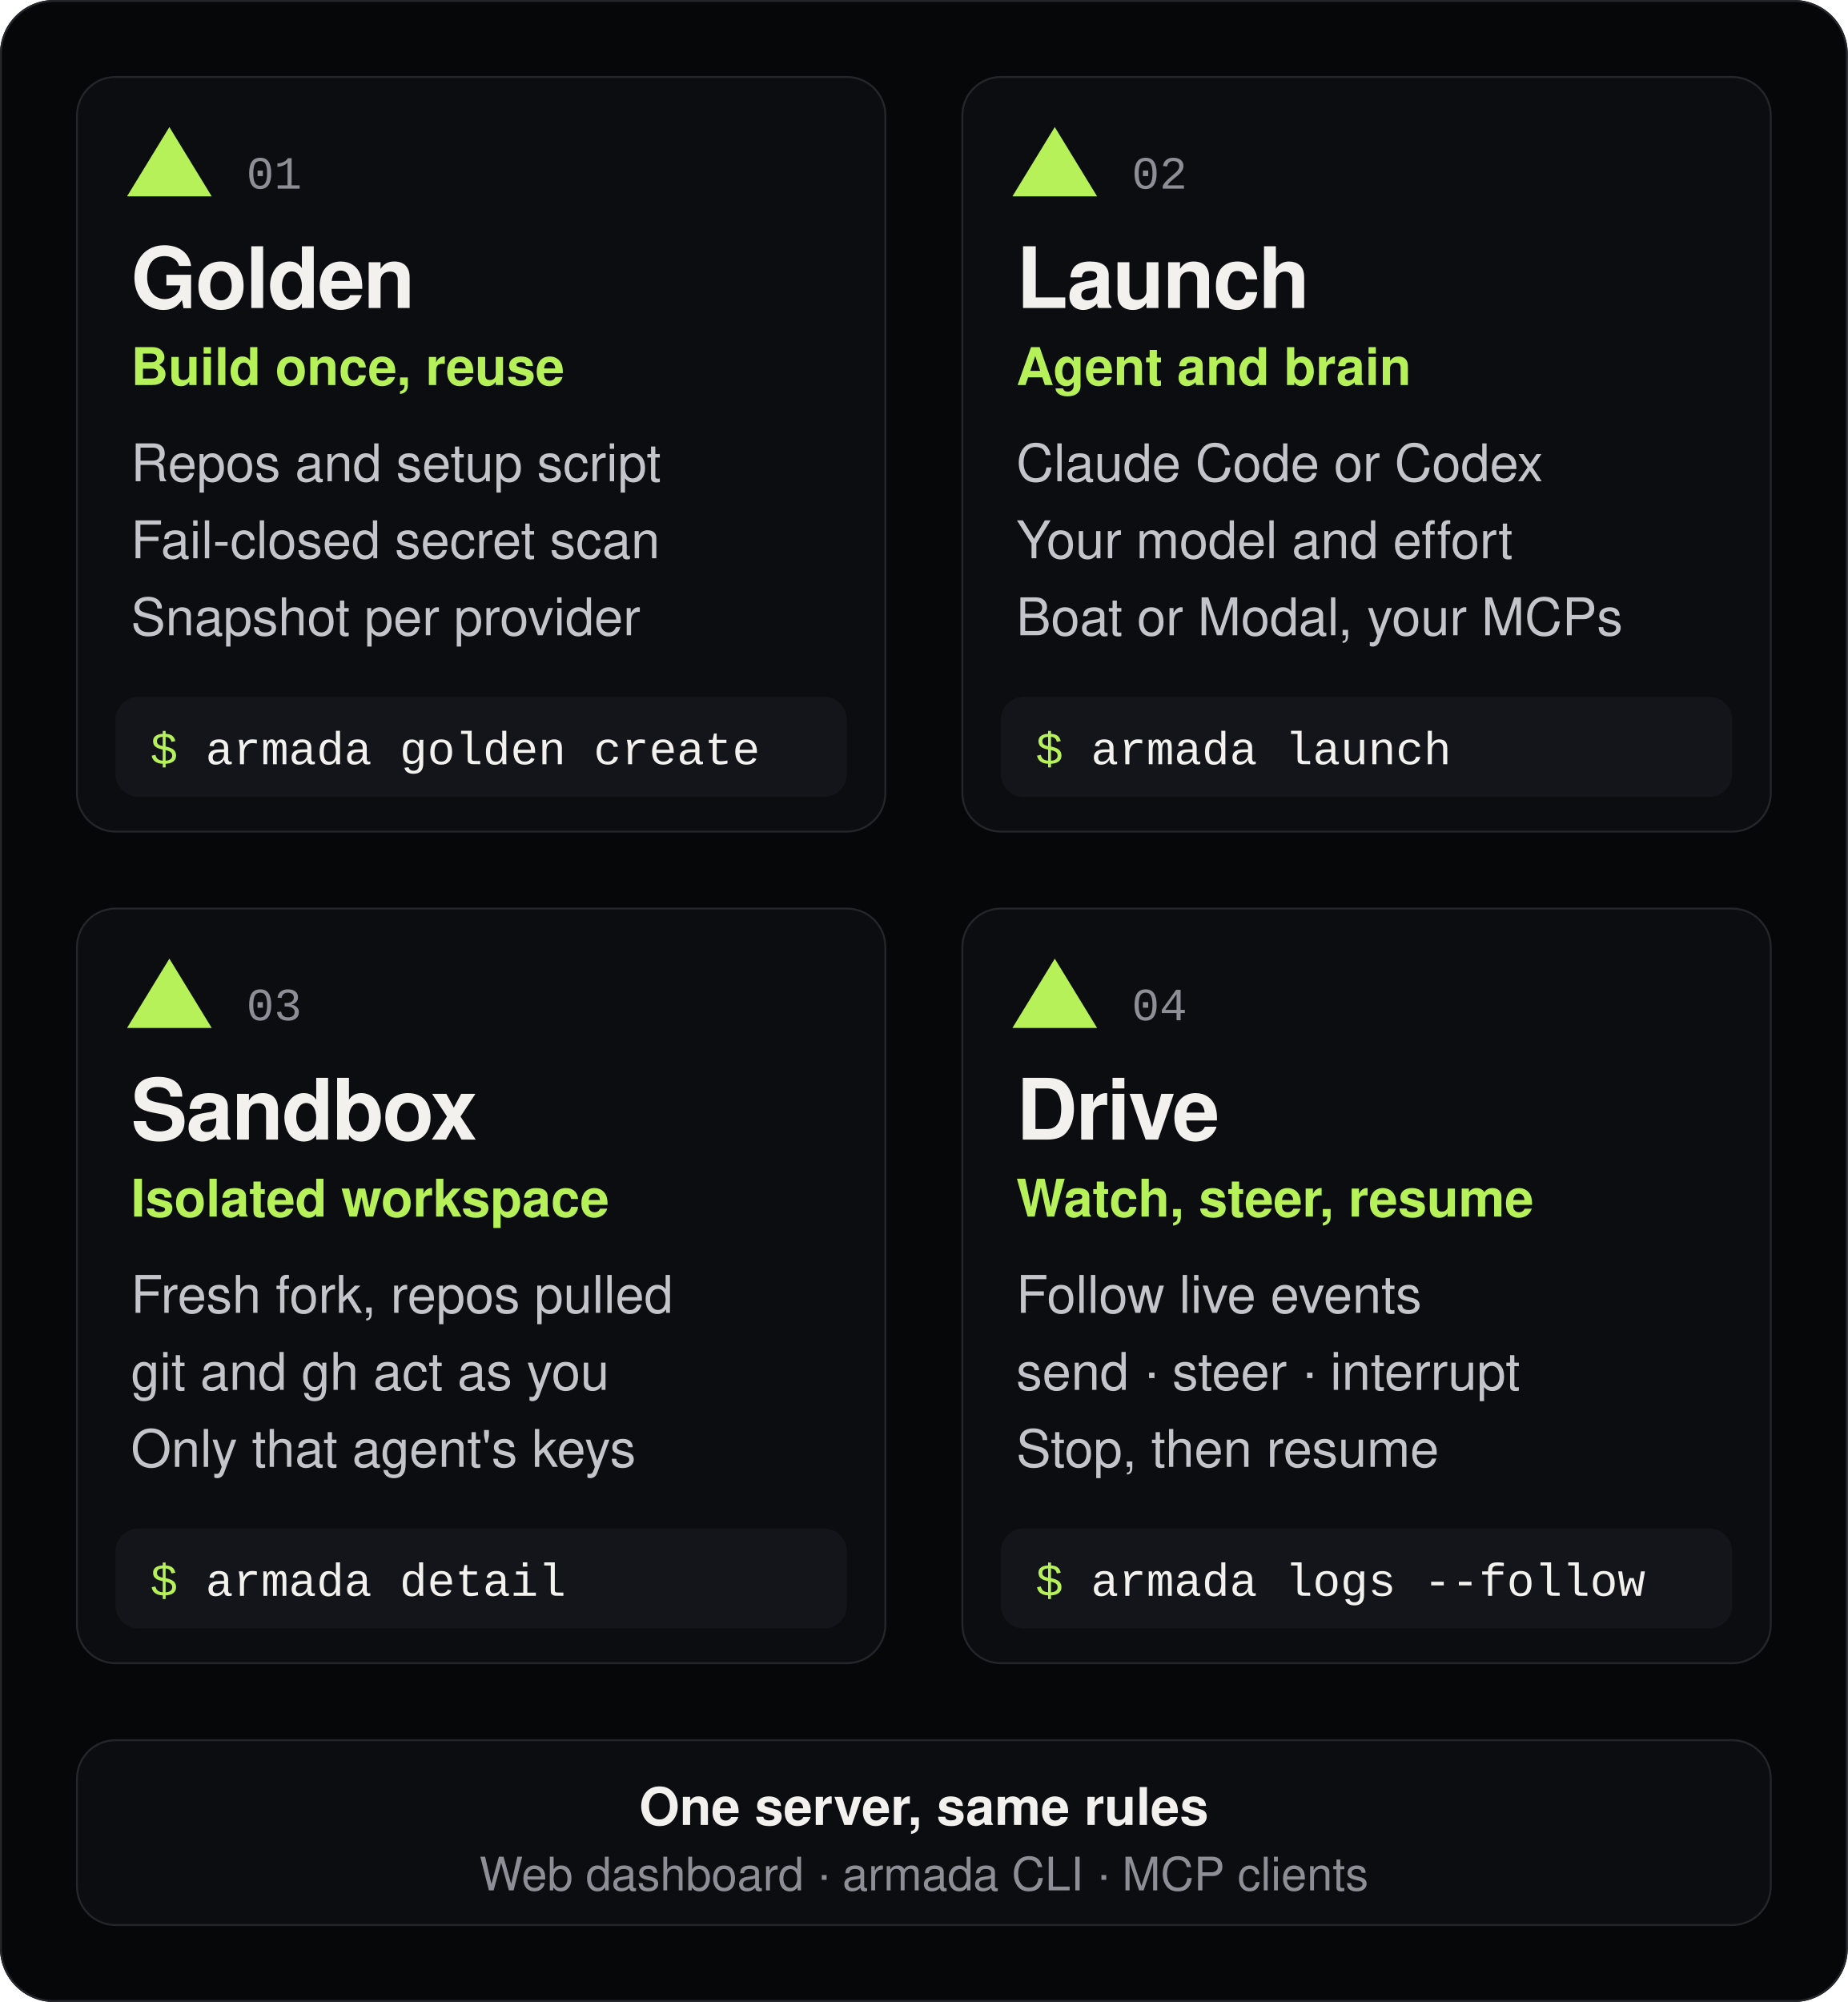
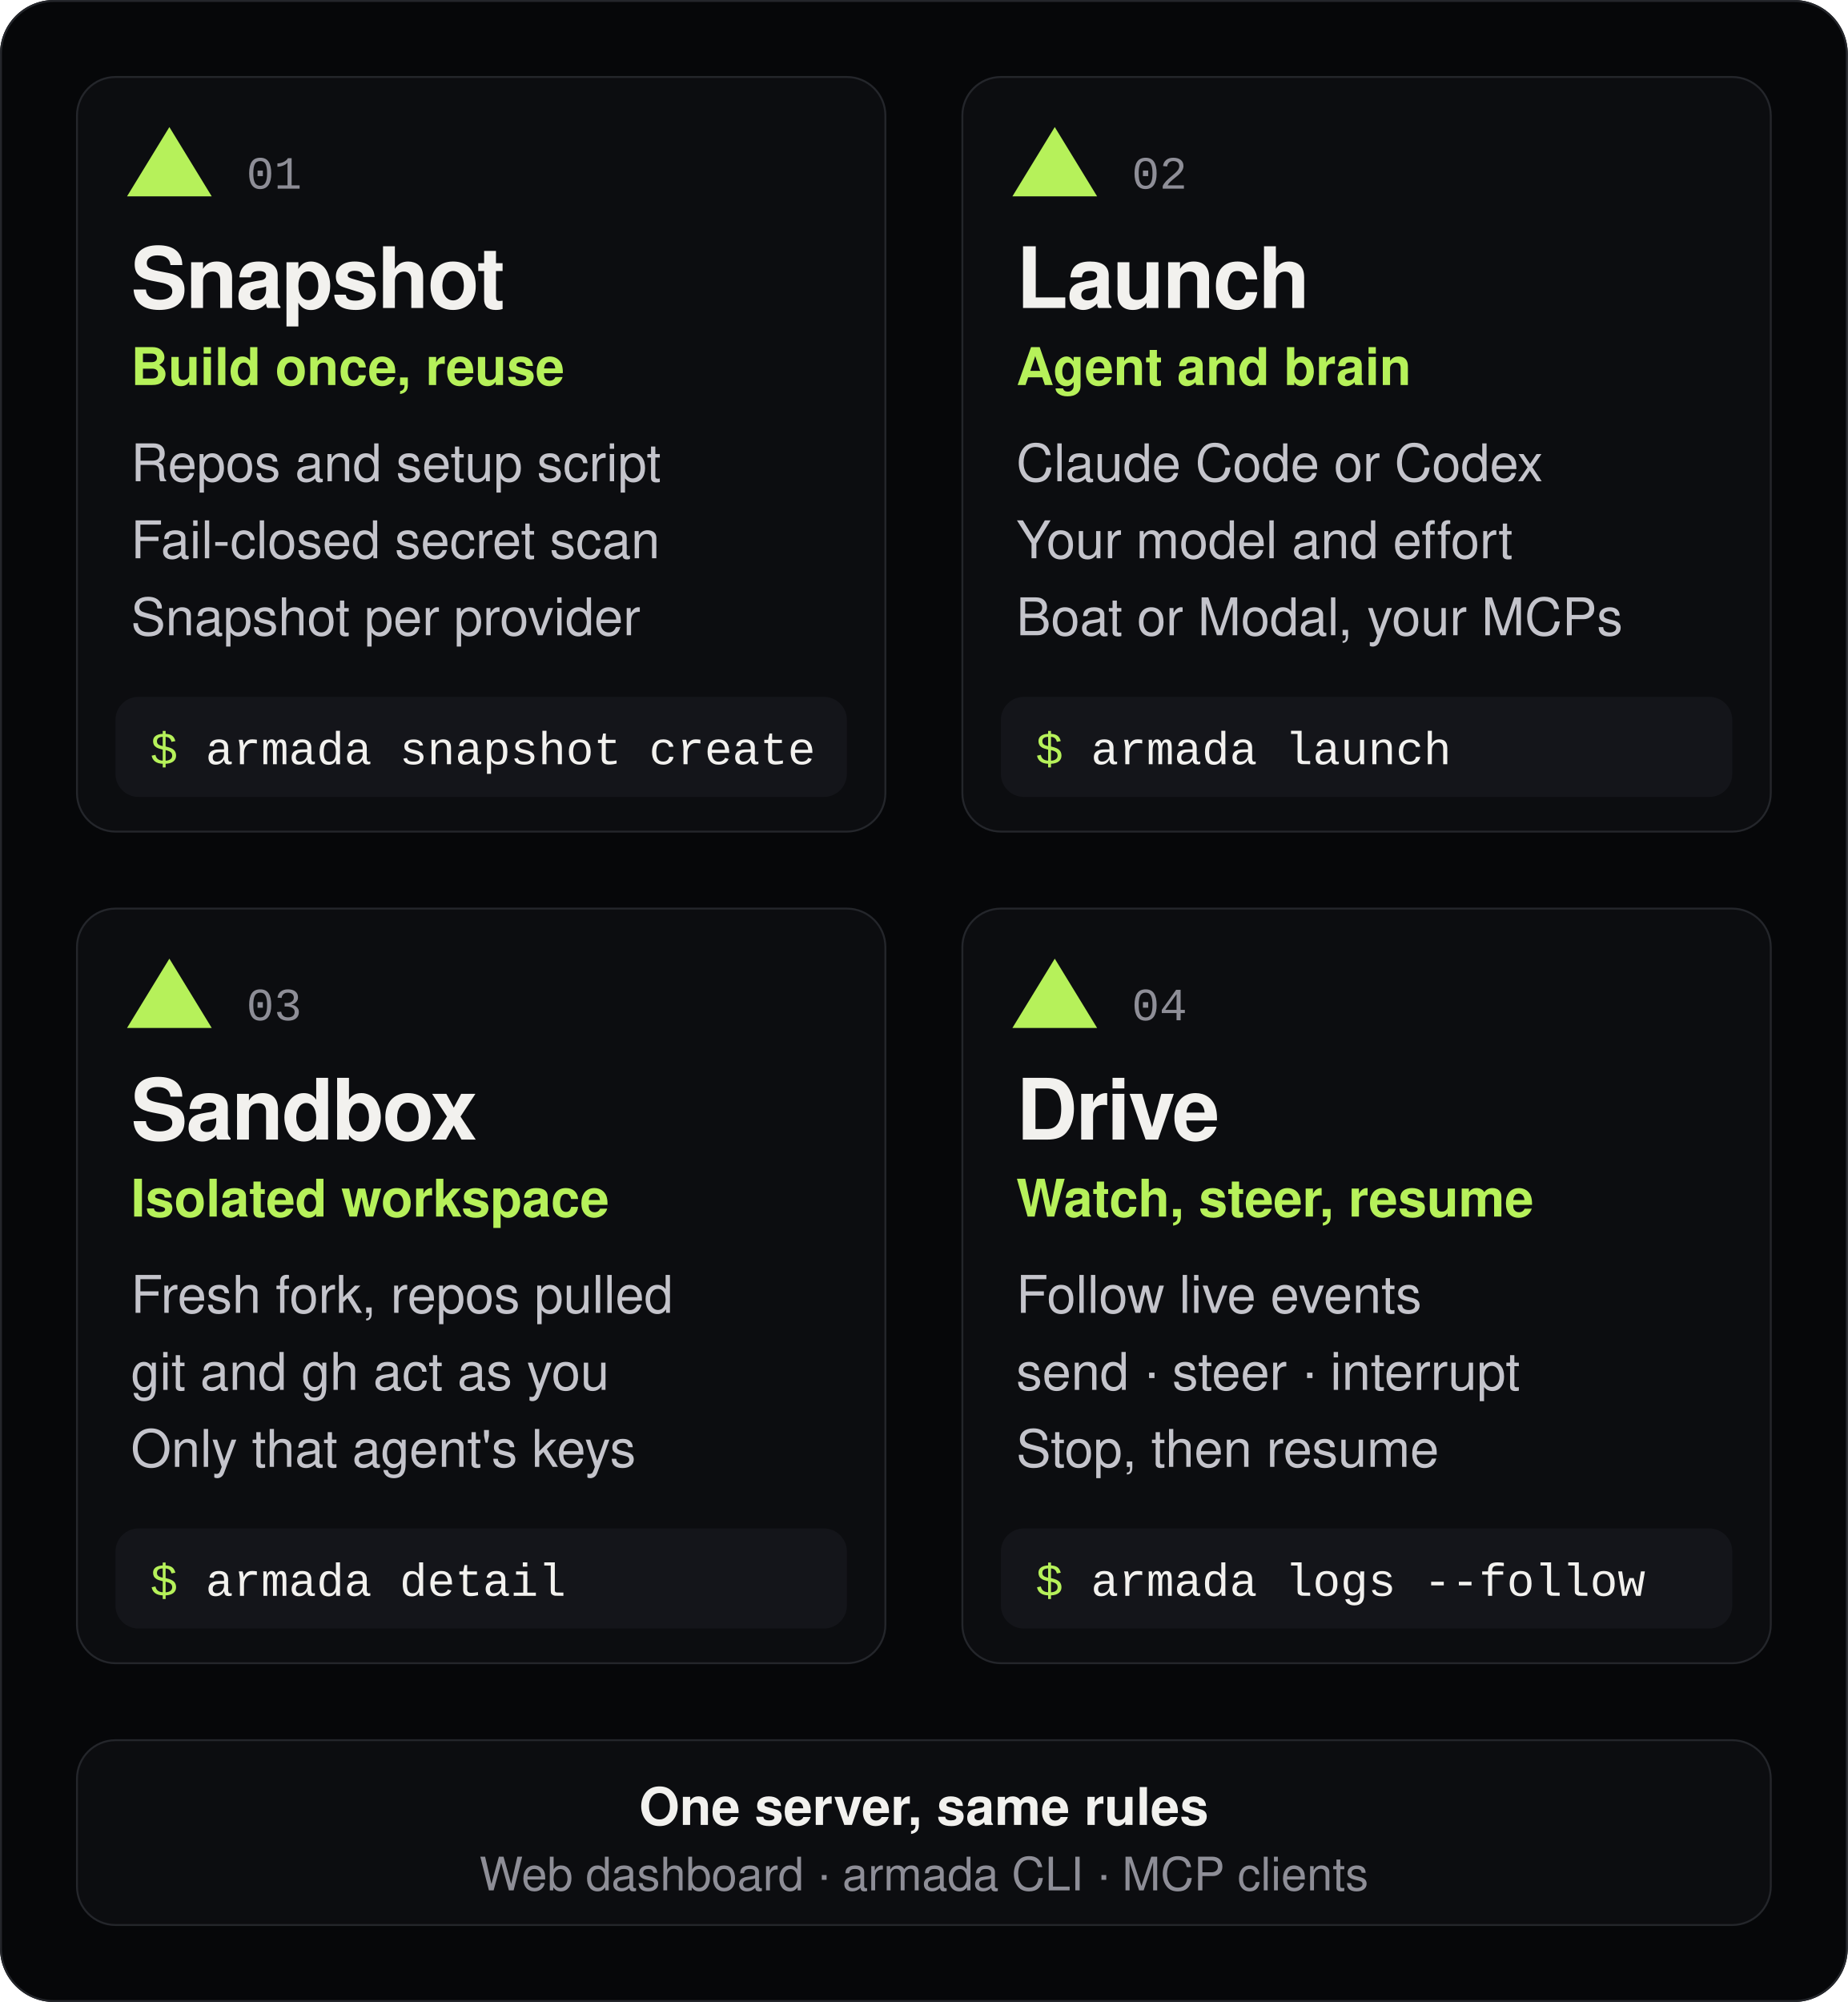
<svg xmlns="http://www.w3.org/2000/svg" width="960" height="1040" viewBox="0 0 960 1040" role="img" aria-labelledby="t d">
  <rect width="960" height="1040" rx="28" fill="#060709" />
  <rect x="0.5" y="0.5" width="959" height="1039" rx="27.5" fill="none" stroke="#24262b" />
  <g transform="translate(40 40)">
    <rect width="420" height="392" rx="20" fill="#0c0d10" stroke="#24262b" />
    <path d="M48 26L70 62H26Z" fill="#b6f15a" />
    <text x="88" y="58" font-family="ui-monospace, SFMono-Regular, Menlo, Consolas, 'Liberation Mono', monospace" font-size="24" fill="#8e8e97">01</text>
-     <text x="28" y="120" font-family="-apple-system, BlinkMacSystemFont, 'Segoe UI', Helvetica, Arial, sans-serif" font-size="44" font-weight="700" letter-spacing="-0.8" fill="#f2f1ee">Golden</text>
+     <text x="28" y="120" font-family="-apple-system, BlinkMacSystemFont, 'Segoe UI', Helvetica, Arial, sans-serif" font-size="44" font-weight="700" letter-spacing="-0.8" fill="#f2f1ee">Snapshot</text>
    <text x="28" y="160" font-family="-apple-system, BlinkMacSystemFont, 'Segoe UI', Helvetica, Arial, sans-serif" font-size="27" font-weight="600" fill="#b6f15a">Build once, reuse</text>
    <text x="28" y="210" font-family="-apple-system, BlinkMacSystemFont, 'Segoe UI', Helvetica, Arial, sans-serif" font-size="27" fill="#c4c4cb">Repos and setup script</text>
    <text x="28" y="250" font-family="-apple-system, BlinkMacSystemFont, 'Segoe UI', Helvetica, Arial, sans-serif" font-size="27" fill="#c4c4cb">Fail-closed secret scan</text>
    <text x="28" y="290" font-family="-apple-system, BlinkMacSystemFont, 'Segoe UI', Helvetica, Arial, sans-serif" font-size="27" fill="#c4c4cb">Snapshot per provider</text>
    <rect x="20" y="322" width="380" height="52" rx="12" fill="#14151a" />
    <text x="38" y="357" font-family="ui-monospace, SFMono-Regular, Menlo, Consolas, 'Liberation Mono', monospace" font-size="24" fill="#f2f1ee">
-       <tspan fill="#b6f15a">$</tspan> armada golden create</text>
+       <tspan fill="#b6f15a">$</tspan> armada snapshot create</text>
  </g>
  <g transform="translate(500 40)">
    <rect width="420" height="392" rx="20" fill="#0c0d10" stroke="#24262b" />
    <path d="M48 26L70 62H26Z" fill="#b6f15a" />
    <text x="88" y="58" font-family="ui-monospace, SFMono-Regular, Menlo, Consolas, 'Liberation Mono', monospace" font-size="24" fill="#8e8e97">02</text>
    <text x="28" y="120" font-family="-apple-system, BlinkMacSystemFont, 'Segoe UI', Helvetica, Arial, sans-serif" font-size="44" font-weight="700" letter-spacing="-0.8" fill="#f2f1ee">Launch</text>
    <text x="28" y="160" font-family="-apple-system, BlinkMacSystemFont, 'Segoe UI', Helvetica, Arial, sans-serif" font-size="27" font-weight="600" fill="#b6f15a">Agent and brain</text>
    <text x="28" y="210" font-family="-apple-system, BlinkMacSystemFont, 'Segoe UI', Helvetica, Arial, sans-serif" font-size="27" fill="#c4c4cb">Claude Code or Codex</text>
    <text x="28" y="250" font-family="-apple-system, BlinkMacSystemFont, 'Segoe UI', Helvetica, Arial, sans-serif" font-size="27" fill="#c4c4cb">Your model and effort</text>
    <text x="28" y="290" font-family="-apple-system, BlinkMacSystemFont, 'Segoe UI', Helvetica, Arial, sans-serif" font-size="27" fill="#c4c4cb">Boat or Modal, your MCPs</text>
    <rect x="20" y="322" width="380" height="52" rx="12" fill="#14151a" />
    <text x="38" y="357" font-family="ui-monospace, SFMono-Regular, Menlo, Consolas, 'Liberation Mono', monospace" font-size="24" fill="#f2f1ee">
      <tspan fill="#b6f15a">$</tspan> armada launch</text>
  </g>
  <g transform="translate(40 472)">
    <rect width="420" height="392" rx="20" fill="#0c0d10" stroke="#24262b" />
    <path d="M48 26L70 62H26Z" fill="#b6f15a" />
    <text x="88" y="58" font-family="ui-monospace, SFMono-Regular, Menlo, Consolas, 'Liberation Mono', monospace" font-size="24" fill="#8e8e97">03</text>
    <text x="28" y="120" font-family="-apple-system, BlinkMacSystemFont, 'Segoe UI', Helvetica, Arial, sans-serif" font-size="44" font-weight="700" letter-spacing="-0.8" fill="#f2f1ee">Sandbox</text>
    <text x="28" y="160" font-family="-apple-system, BlinkMacSystemFont, 'Segoe UI', Helvetica, Arial, sans-serif" font-size="27" font-weight="600" fill="#b6f15a">Isolated workspace</text>
    <text x="28" y="210" font-family="-apple-system, BlinkMacSystemFont, 'Segoe UI', Helvetica, Arial, sans-serif" font-size="27" fill="#c4c4cb">Fresh fork, repos pulled</text>
    <text x="28" y="250" font-family="-apple-system, BlinkMacSystemFont, 'Segoe UI', Helvetica, Arial, sans-serif" font-size="27" fill="#c4c4cb">git and gh act as you</text>
    <text x="28" y="290" font-family="-apple-system, BlinkMacSystemFont, 'Segoe UI', Helvetica, Arial, sans-serif" font-size="27" fill="#c4c4cb">Only that agent's keys</text>
    <rect x="20" y="322" width="380" height="52" rx="12" fill="#14151a" />
    <text x="38" y="357" font-family="ui-monospace, SFMono-Regular, Menlo, Consolas, 'Liberation Mono', monospace" font-size="24" fill="#f2f1ee">
      <tspan fill="#b6f15a">$</tspan> armada detail</text>
  </g>
  <g transform="translate(500 472)">
    <rect width="420" height="392" rx="20" fill="#0c0d10" stroke="#24262b" />
    <path d="M48 26L70 62H26Z" fill="#b6f15a" />
    <text x="88" y="58" font-family="ui-monospace, SFMono-Regular, Menlo, Consolas, 'Liberation Mono', monospace" font-size="24" fill="#8e8e97">04</text>
    <text x="28" y="120" font-family="-apple-system, BlinkMacSystemFont, 'Segoe UI', Helvetica, Arial, sans-serif" font-size="44" font-weight="700" letter-spacing="-0.8" fill="#f2f1ee">Drive</text>
    <text x="28" y="160" font-family="-apple-system, BlinkMacSystemFont, 'Segoe UI', Helvetica, Arial, sans-serif" font-size="27" font-weight="600" fill="#b6f15a">Watch, steer, resume</text>
    <text x="28" y="210" font-family="-apple-system, BlinkMacSystemFont, 'Segoe UI', Helvetica, Arial, sans-serif" font-size="27" fill="#c4c4cb">Follow live events</text>
    <text x="28" y="250" font-family="-apple-system, BlinkMacSystemFont, 'Segoe UI', Helvetica, Arial, sans-serif" font-size="27" fill="#c4c4cb">send · steer · interrupt</text>
    <text x="28" y="290" font-family="-apple-system, BlinkMacSystemFont, 'Segoe UI', Helvetica, Arial, sans-serif" font-size="27" fill="#c4c4cb">Stop, then resume</text>
    <rect x="20" y="322" width="380" height="52" rx="12" fill="#14151a" />
    <text x="38" y="357" font-family="ui-monospace, SFMono-Regular, Menlo, Consolas, 'Liberation Mono', monospace" font-size="24" fill="#f2f1ee">
      <tspan fill="#b6f15a">$</tspan> armada logs --follow</text>
  </g>
  <g transform="translate(40 904)">
    <rect width="880" height="96" rx="20" fill="#0c0d10" stroke="#24262b" />
    <text x="440" y="44" text-anchor="middle" font-family="-apple-system, BlinkMacSystemFont, 'Segoe UI', Helvetica, Arial, sans-serif" font-size="27" font-weight="600" fill="#f2f1ee">One server, same rules</text>
    <text x="440" y="78" text-anchor="middle" font-family="-apple-system, BlinkMacSystemFont, 'Segoe UI', Helvetica, Arial, sans-serif" font-size="24" fill="#8e8e97">Web dashboard  ·  armada CLI  ·  MCP clients</text>
  </g>
</svg>
